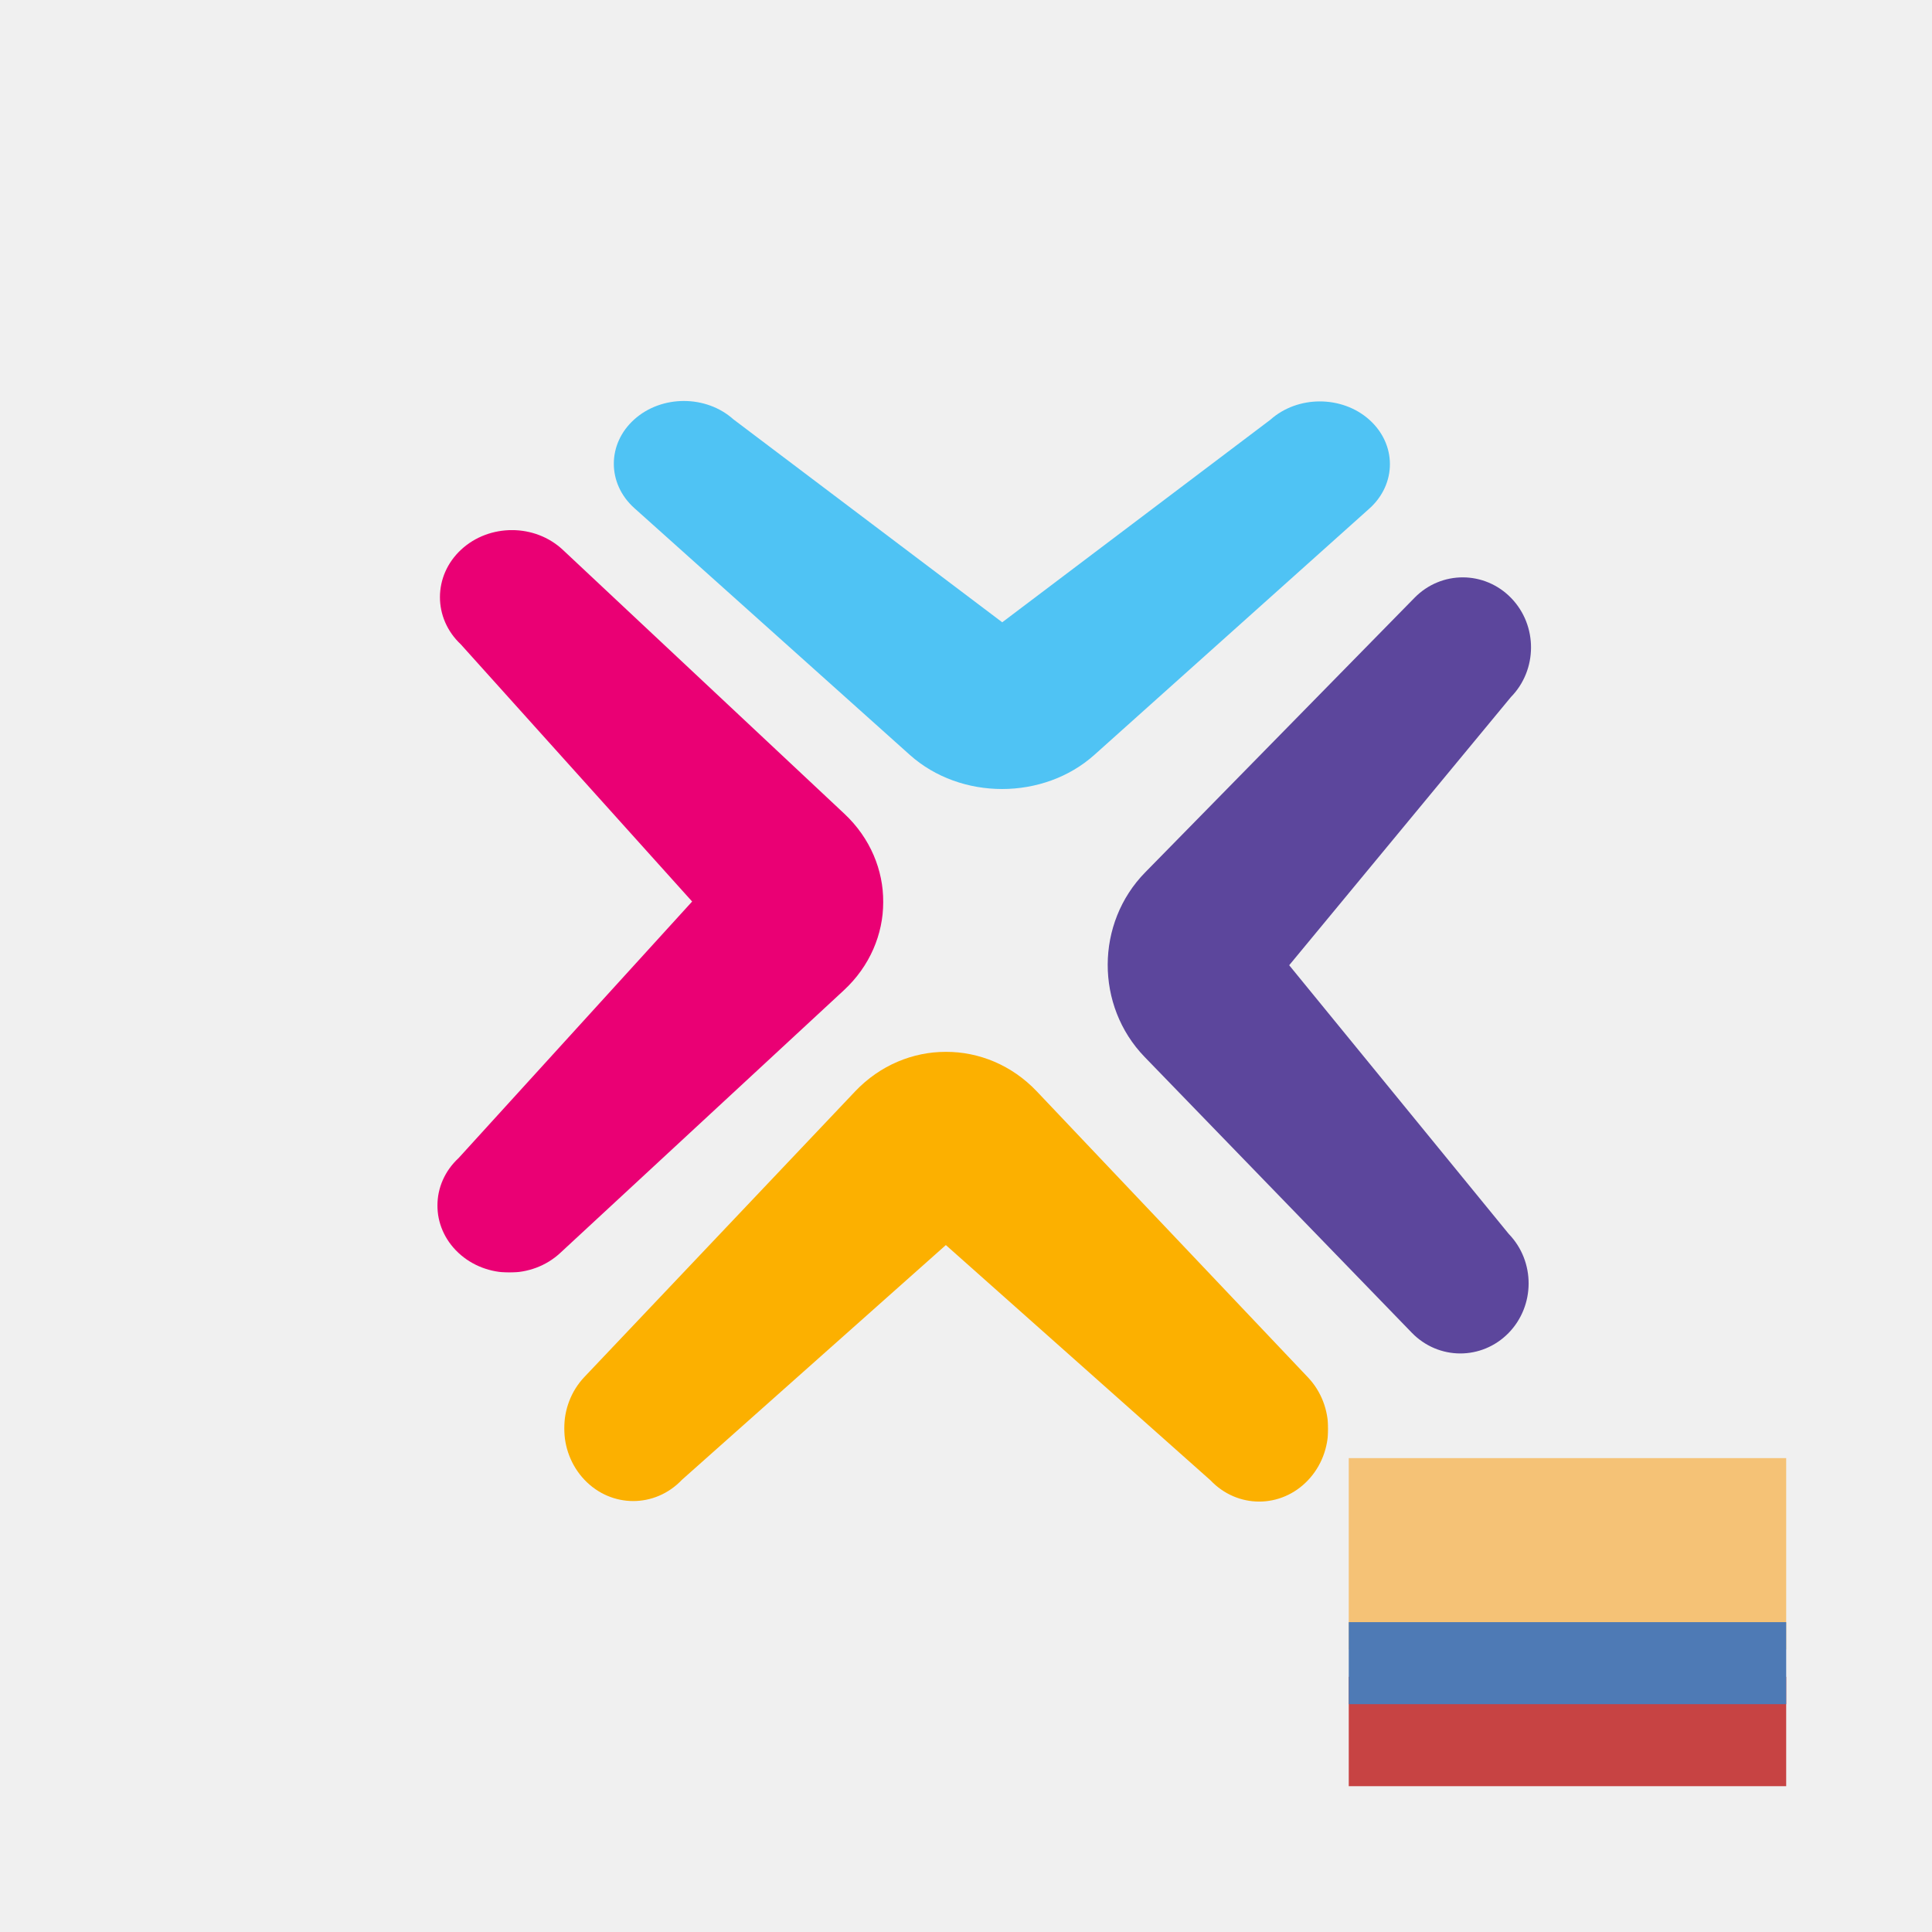
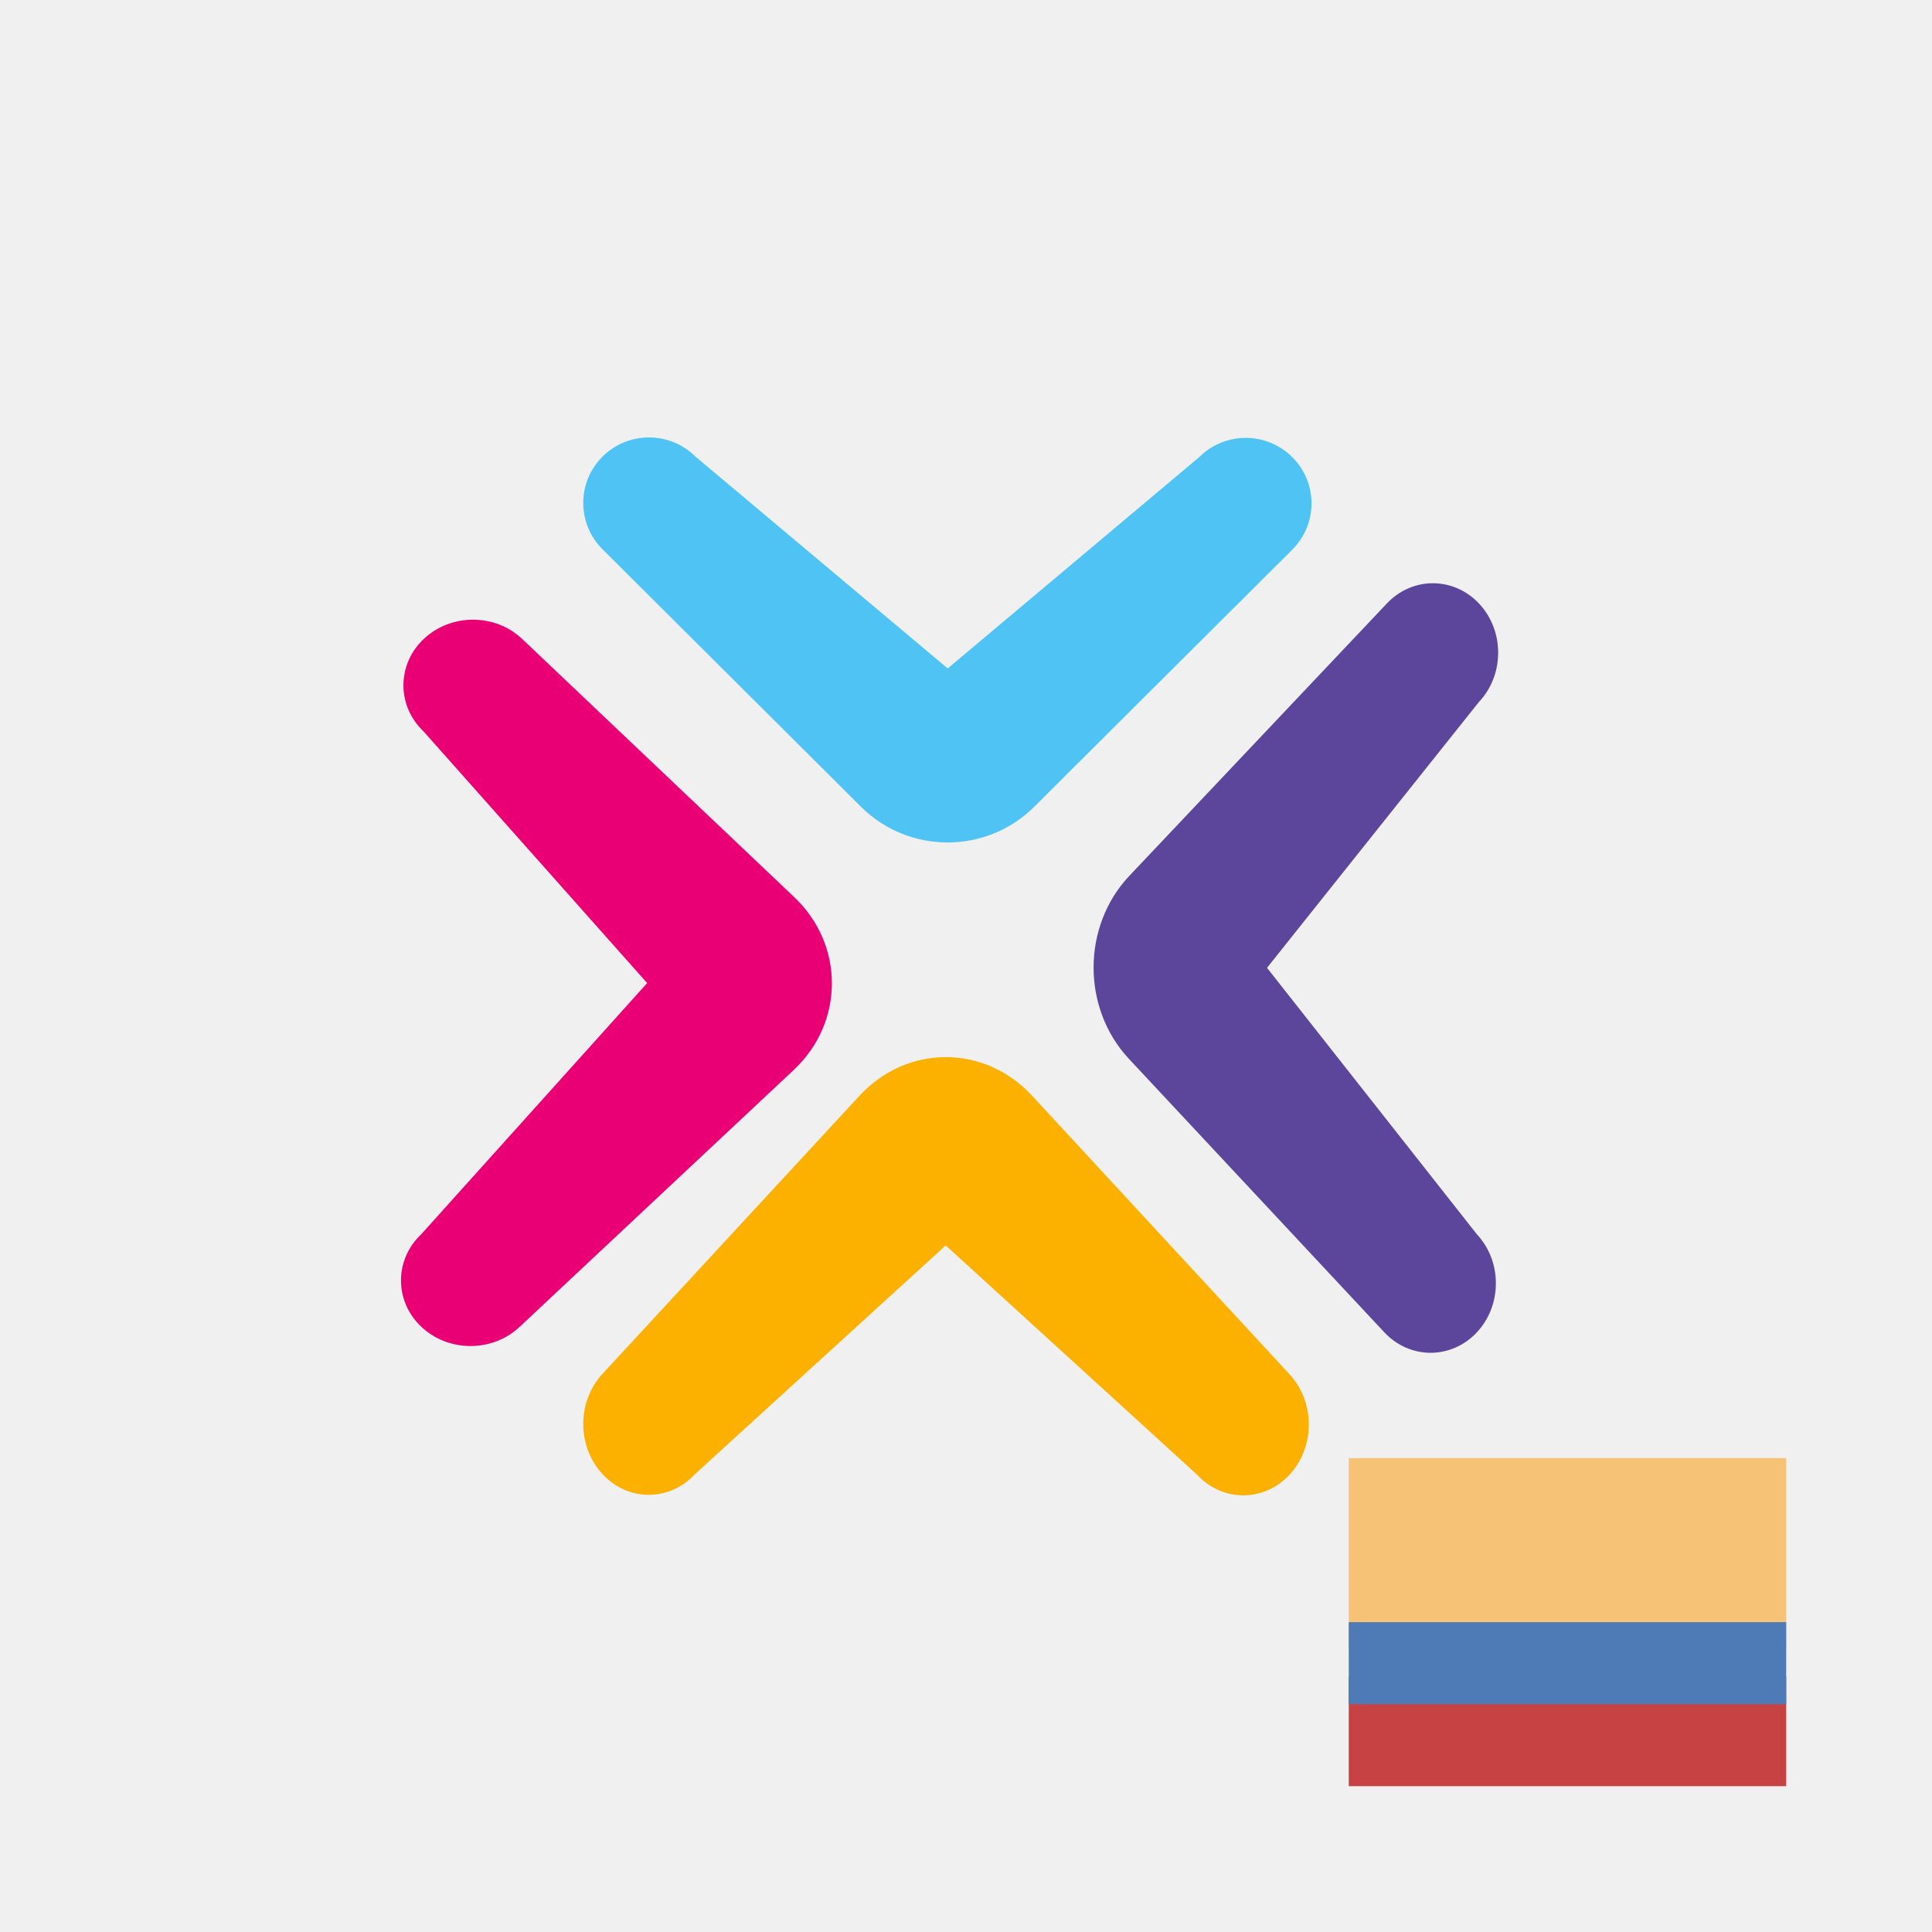
- <svg xmlns="http://www.w3.org/2000/svg" xmlns:xlink="http://www.w3.org/1999/xlink" width="53px" height="53px" viewBox="0 0 53 53" version="1.1">
-   <defs>
-     <polygon id="path-1" points="0.575 0.435 21.532 0.435 21.532 12.773 0.575 12.773" />
-     <polygon id="path-3" points="0 0.639 12.23 0.639 12.23 21.006 0 21.006" />
-   </defs>
+ <svg xmlns="http://www.w3.org/2000/svg" width="53px" height="53px" viewBox="0 0 53 53" version="1.1">
  <g id="Icon-/-Isotipo-CO" stroke="none" stroke-width="1" fill="none" fill-rule="evenodd">
-     <g id="Group-2" transform="translate(12, 11)">
-       <path d="M15.494,6.071 L8.12,0.504 C7.37,-0.168 6.152,-0.168 5.402,0.504 C4.651,1.176 4.651,2.266 5.402,2.939 L12.959,9.709 C14.355,10.957 16.626,10.957 18.022,9.708 L25.566,2.951 C25.941,2.615 26.129,2.174 26.129,1.734 C26.129,1.293 25.941,0.853 25.566,0.516 C24.815,-0.156 23.599,-0.156 22.848,0.516 L15.494,6.071 Z" id="Fill-1" fill="#4FC3F4" fill-rule="nonzero" />
-       <path d="M23.629,5.403 C23.685,5.347 23.74,5.292 23.79,5.242 L23.629,5.403 Z" id="Fill-3" fill="#4E67F1" fill-rule="nonzero" />
-       <path d="M23.802,4.263 L23.892,4.173 C23.775,4.29 23.653,4.411 23.528,4.537 L23.802,4.263 Z" id="Fill-5" fill="#4E67F1" fill-rule="nonzero" />
-       <path d="M23.902,5.13 L23.517,5.516 C23.669,5.363 23.8,5.232 23.902,5.13" id="Fill-7" fill="#4E67F1" fill-rule="nonzero" />
-       <path d="M23.629,4.435 C23.685,4.38 23.74,4.325 23.79,4.274 L23.629,4.435 Z" id="Fill-9" fill="#4E67F1" fill-rule="nonzero" />
-       <path d="M24.769,4.263 L24.859,4.173 C24.742,4.29 24.621,4.411 24.495,4.537 L24.769,4.263 Z" id="Fill-11" fill="#4E67F1" fill-rule="nonzero" />
-       <path d="M24.87,4.162 L24.485,4.548 C24.637,4.395 24.768,4.264 24.87,4.162" id="Fill-13" fill="#4E67F1" fill-rule="nonzero" />
-       <g id="Group-17" transform="translate(2.903226, 17.41935)">
-         <g id="Fill-15-Clipped">
-           <g>
-             <mask id="mask-2" fill="white">
-               <use xlink:href="#path-1" />
-             </mask>
-             <g id="path-1" />
-             <path d="M11.044,5.736 L18.302,12.188 C19.041,12.968 20.239,12.968 20.978,12.188 C21.717,11.41 21.717,10.146 20.978,9.366 L13.539,1.52 C12.165,0.073 9.93,0.073 8.555,1.521 L1.13,9.353 C0.76,9.742 0.575,10.253 0.575,10.764 C0.575,11.274 0.76,11.785 1.13,12.175 C1.869,12.953 3.066,12.953 3.805,12.175 L11.044,5.736 Z" id="Fill-15" fill="#FCB000" fill-rule="nonzero" mask="url(#mask-2)" />
-           </g>
-         </g>
-       </g>
-       <path d="M23.366,15.479 L29.447,8.124 C30.181,7.376 30.185,6.159 29.456,5.406 C28.726,4.653 27.54,4.649 26.805,5.398 L19.415,12.932 C18.051,14.323 18.044,16.593 19.399,17.994 L26.731,25.562 C27.097,25.938 27.575,26.127 28.055,26.129 C28.535,26.13 29.014,25.944 29.382,25.57 C30.115,24.821 30.119,23.605 29.39,22.851 L23.366,15.479 Z" id="Fill-18" fill="#5C469C" fill-rule="nonzero" />
-       <g id="Group-22" transform="translate(0, 2.903226)">
-         <g id="Fill-20-Clipped">
-           <g>
-             <mask id="mask-4" fill="white">
-               <use xlink:href="#path-3" />
-             </mask>
-             <g id="path-3" />
-             <path d="M6.987,10.828 L0.583,17.863 C-0.191,18.579 -0.195,19.743 0.573,20.463 C1.342,21.184 2.591,21.188 3.365,20.472 L11.148,13.264 C12.585,11.933 12.592,9.761 11.164,8.421 L3.442,1.182 C3.058,0.822 2.554,0.64 2.049,0.639 C1.543,0.638 1.038,0.816 0.651,1.174 C-0.121,1.889 -0.126,3.054 0.642,3.774 L6.987,10.828 Z" id="Fill-20" fill="#EA0074" fill-rule="nonzero" mask="url(#mask-4)" />
-           </g>
-         </g>
-       </g>
-     </g>
    <g id="icons8-colombia-2" transform="translate(37, 40)" fill-rule="nonzero">
      <g id="icons8-colombia">
        <polygon id="Shape" fill="#F5C276" points="12 0 0 0 0 5.25 12 5.25" />
        <polygon id="Shape" fill="#C74343" points="12 6 0 6 0 9 12 9" />
        <g id="Group" transform="translate(0, 4.5)" fill="#4E7AB5">
          <polygon id="Shape" points="12 0 0 0 0 2.25 12 2.25" />
        </g>
      </g>
    </g>
+     <g id="isotipo" transform="translate(11, 12)" fill-rule="nonzero">
+       <path d="M14.943,22.165 L21.836,28.452 C22.537,29.211 23.676,29.211 24.377,28.452 C25.079,27.693 25.079,26.462 24.377,25.702 L17.312,18.058 C16.007,16.647 13.884,16.647 12.579,18.058 L5.527,25.689 C5.176,26.068 5,26.566 5,27.063 C5,27.561 5.176,28.058 5.527,28.438 C6.228,29.197 7.366,29.197 8.067,28.438 L14.943,22.165 Z" id="Fill-15" fill="#FCB000" />
+       <path d="M23.758,14.55 L29.57,7.258 C30.272,6.516 30.275,5.309 29.579,4.562 C28.881,3.816 27.748,3.812 27.046,4.554 L19.982,12.025 C18.678,13.405 18.672,15.656 19.967,17.045 L26.975,24.549 C27.324,24.921 27.781,25.109 28.24,25.111 C28.698,25.112 29.157,24.927 29.508,24.557 C30.209,23.814 30.213,22.608 29.516,21.861 L23.758,14.55 Z" id="Fill-18" fill="#5C469C" />
+       <path d="M14.998,6.337 L8.079,0.526 C7.375,-0.175 6.232,-0.175 5.528,0.526 C4.824,1.228 4.824,2.365 5.528,3.068 L12.62,10.133 C13.93,11.437 16.06,11.437 17.371,10.133 L24.449,3.08 C24.802,2.729 24.978,2.27 24.978,1.809 C24.978,1.349 24.802,0.89 24.449,0.539 C23.745,-0.163 22.603,-0.163 21.899,0.539 L14.998,6.337 Z" id="Fill-1" fill="#4FC3F4" />
+       <path d="M6.753,14.968 L0.563,21.851 C-0.184,22.551 -0.188,23.69 0.554,24.394 C1.297,25.099 2.504,25.103 3.252,24.402 L10.775,17.351 C12.163,16.049 12.17,13.924 10.79,12.613 L3.327,5.531 C2.955,5.178 2.468,5.001 1.98,5 C1.492,4.999 1.003,5.173 0.63,5.523 C-0.117,6.223 -0.121,7.363 0.621,8.067 L6.753,14.968 Z" id="Fill-20" fill="#EA0074" />
+     </g>
  </g>
</svg>
